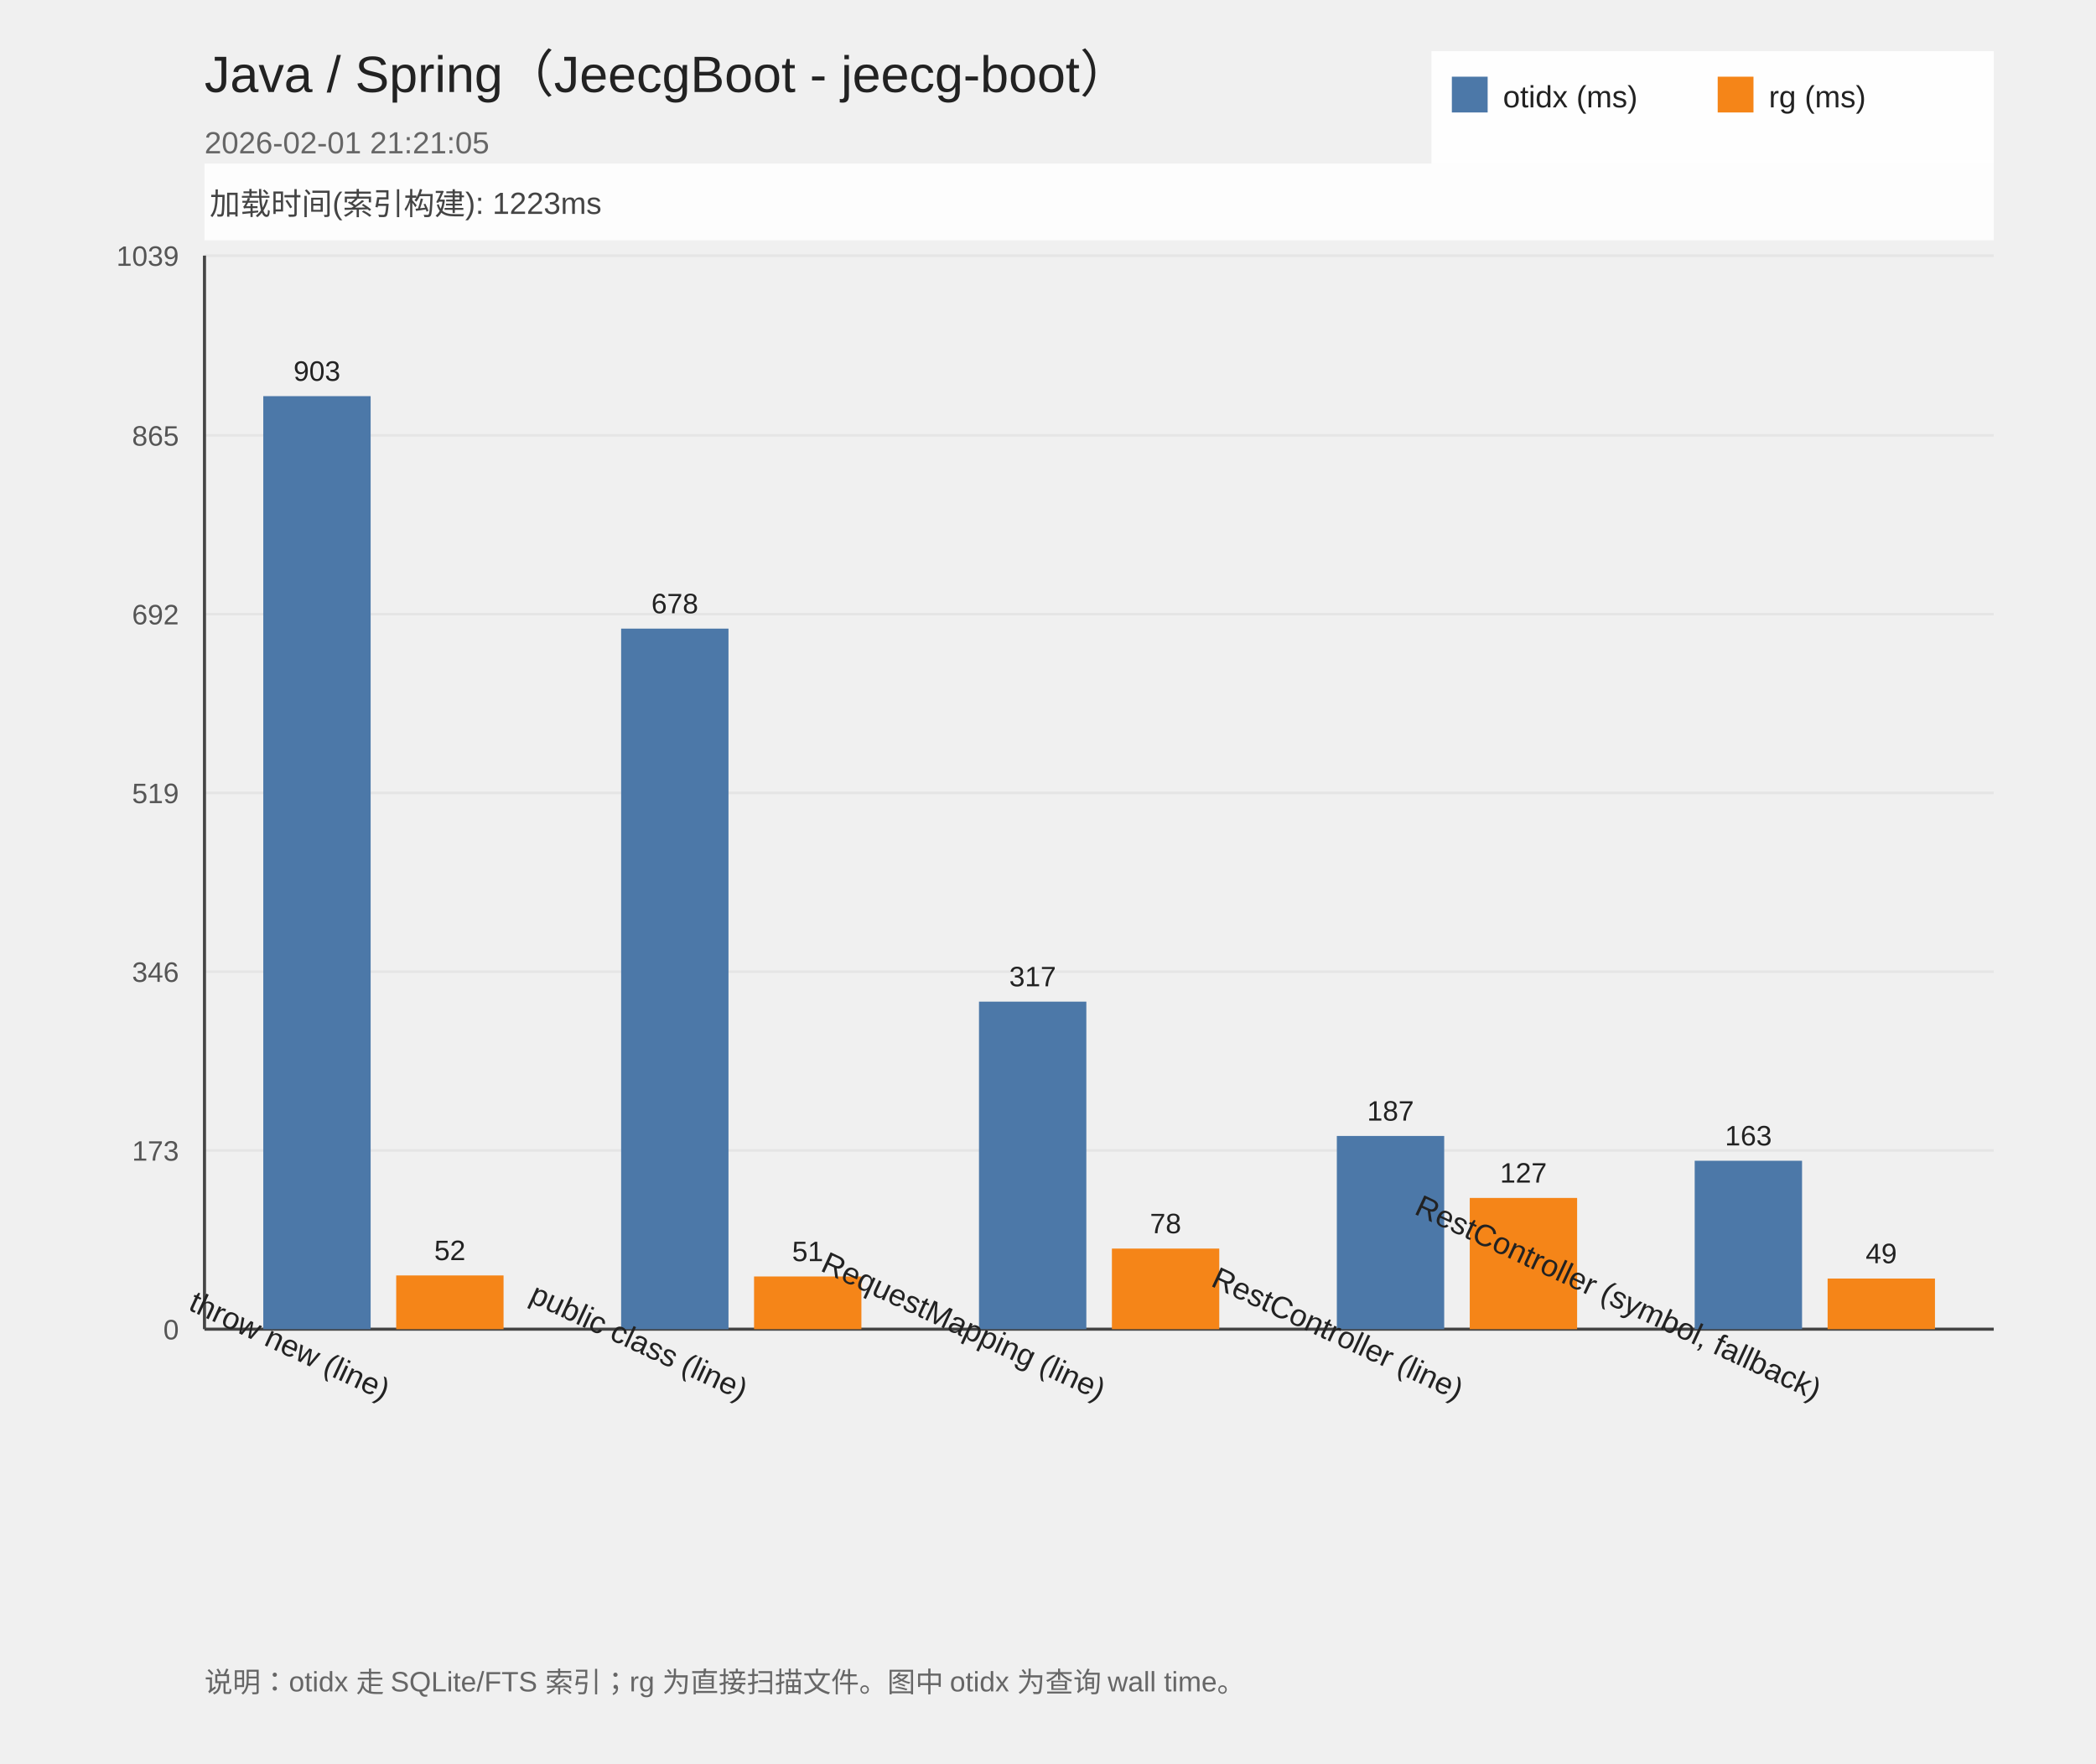
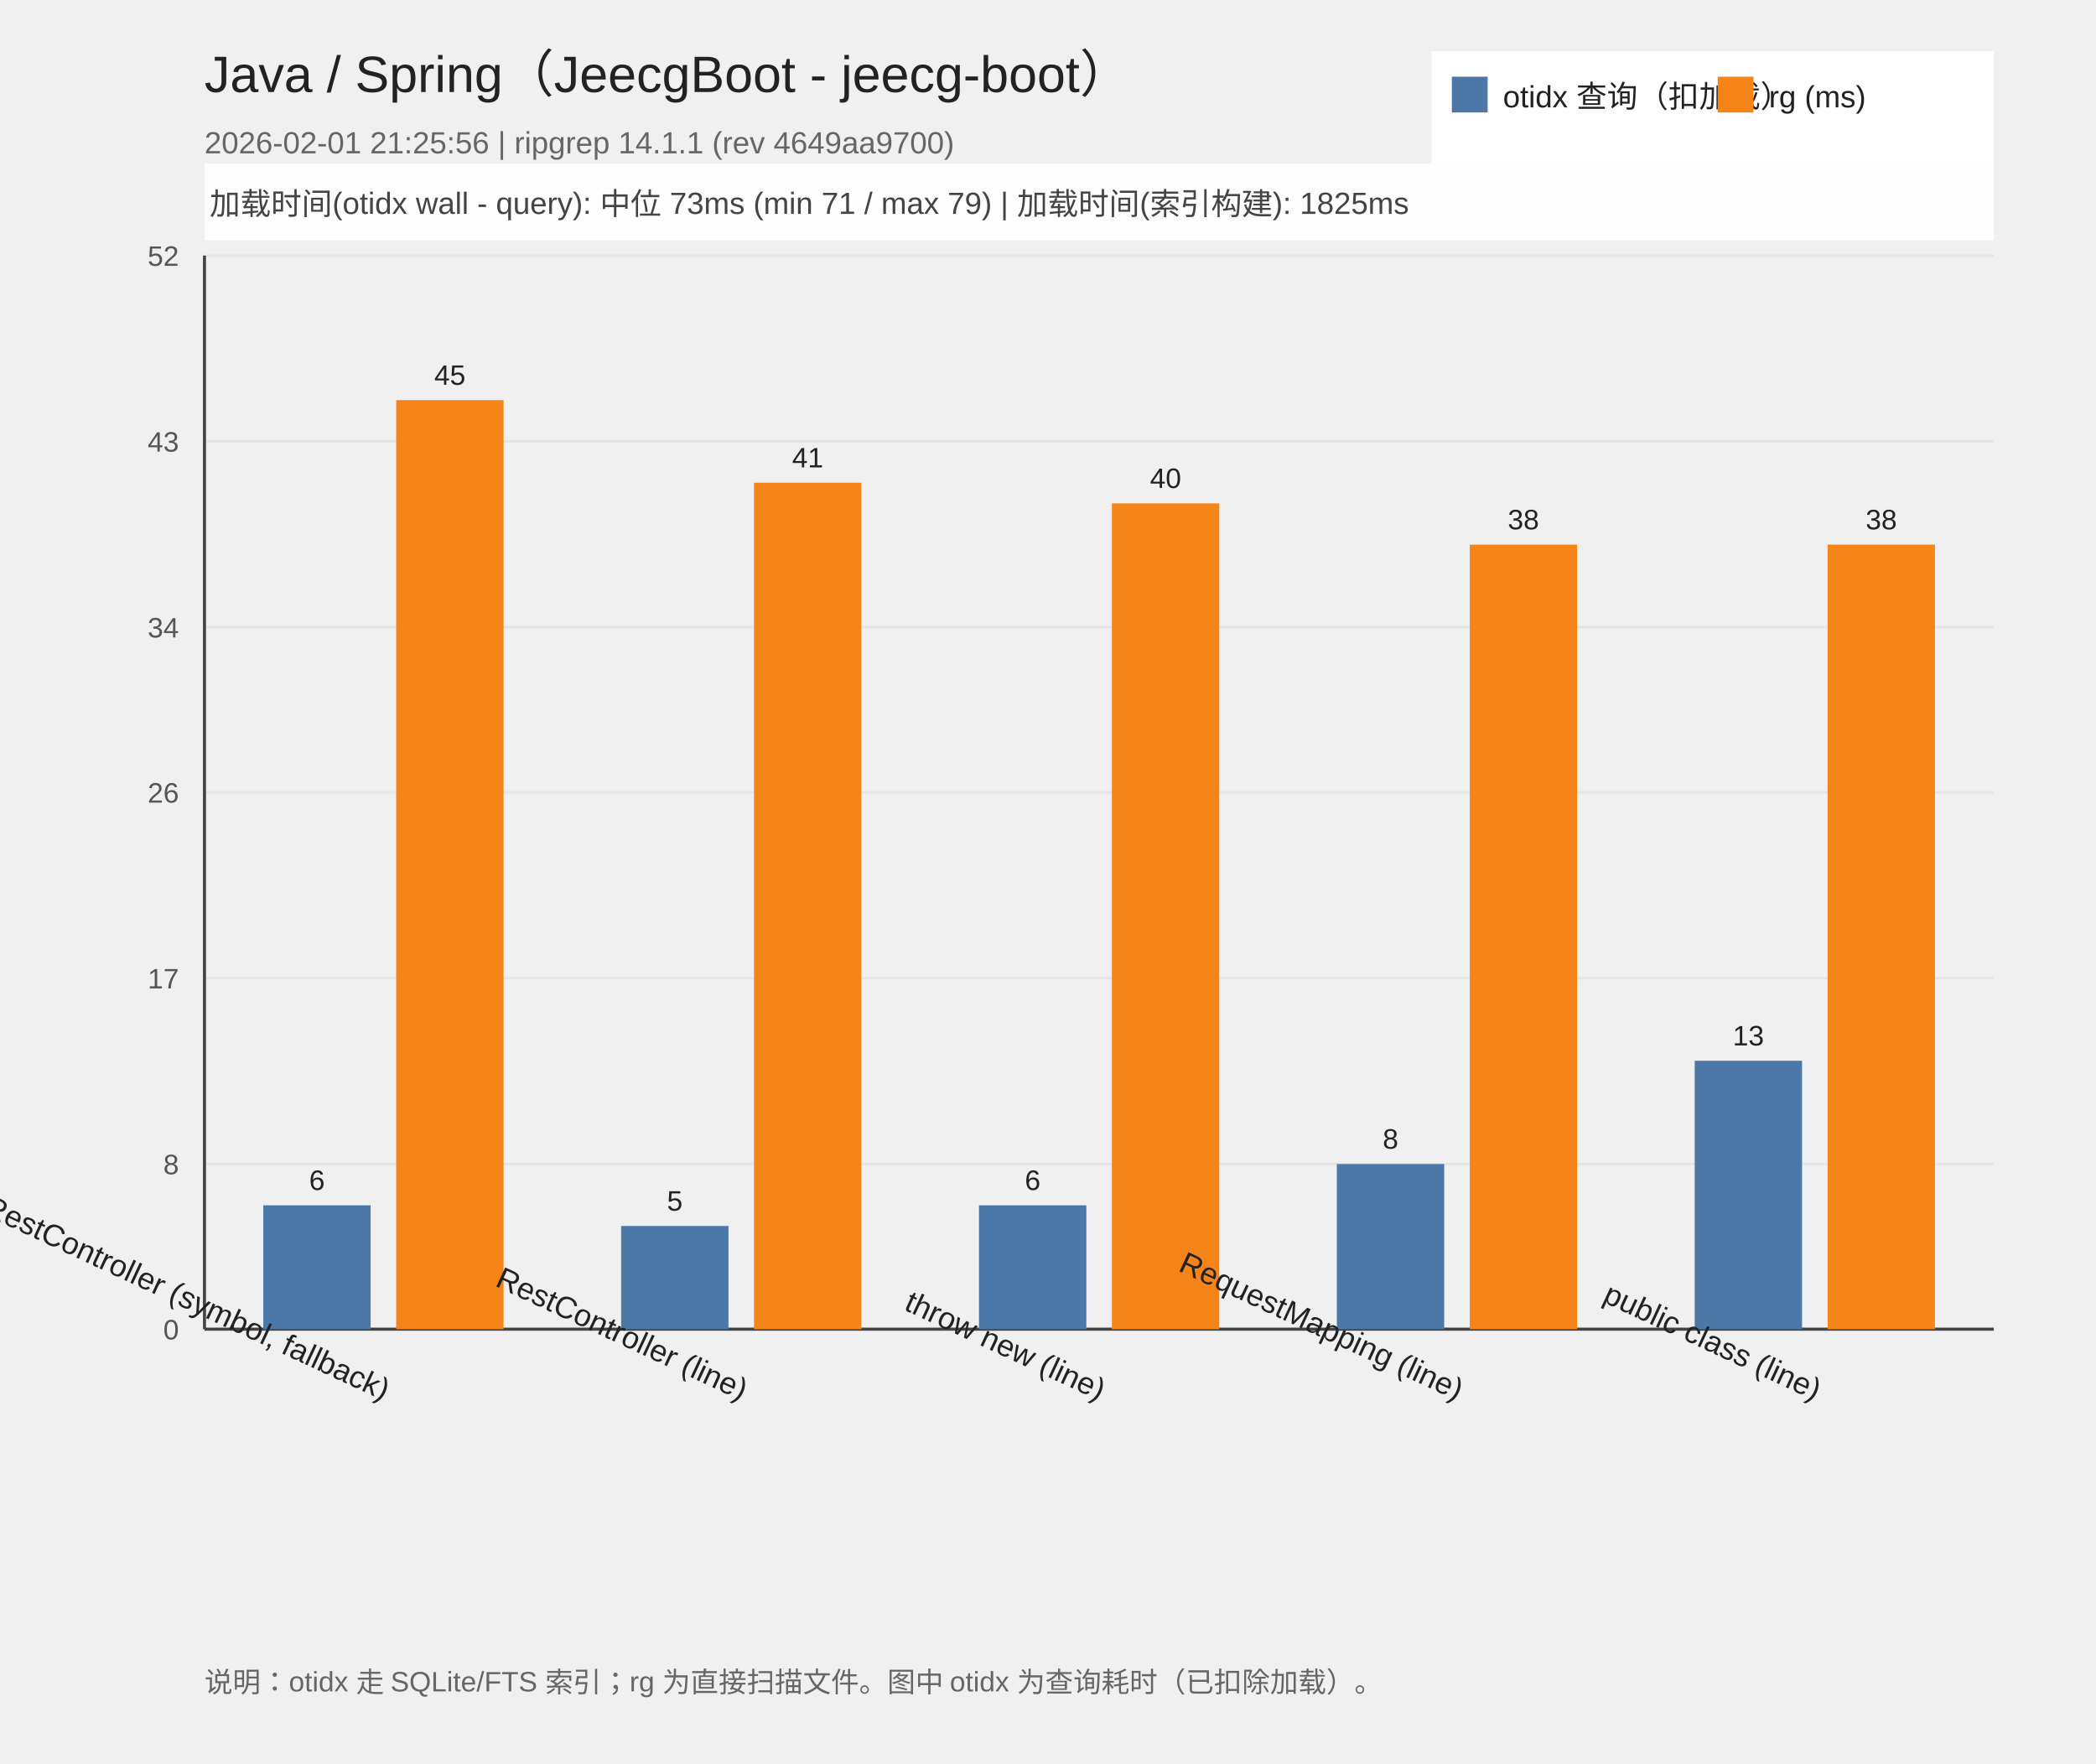
<svg xmlns="http://www.w3.org/2000/svg" width="820" height="690" viewBox="0 0 820 690">
  <style>text{font-family:Segoe UI, Microsoft YaHei, Arial, sans-serif;}</style>
  <text x="80" y="36" font-size="20" fill="#222">Java / Spring（JeecgBoot - jeecg-boot）</text>
-   <text x="80" y="60" font-size="12" fill="#666">2026-02-01 21:21:05</text>
+   <text x="80" y="60" font-size="12" fill="#666">2026-02-01 21:25:56 | ripgrep 14.1.1 (rev 4649aa9700)</text>
  <rect x="560" y="20" width="220" height="44" fill="white" opacity="0.9" />
  <rect x="568" y="30" width="14" height="14" fill="#4C78A8" />
-   <text x="588" y="42" font-size="12" fill="#222">otidx (ms)</text>
+   <text x="588" y="42" font-size="12" fill="#222">otidx 查询（扣加载）</text>
  <rect x="672" y="30" width="14" height="14" fill="#F58518" />
  <text x="692" y="42" font-size="12" fill="#222">rg (ms)</text>
  <rect x="80" y="64" width="700" height="30" fill="white" opacity="0.85" />
-   <text x="82" y="84" font-size="12" fill="#444">加载时间(索引构建): 1223ms</text>
+   <text x="82" y="84" font-size="12" fill="#444">加载时间(otidx wall - query): 中位 73ms (min 71 / max 79) | 加载时间(索引构建): 1825ms</text>
  <line x1="80" y1="520.00" x2="780" y2="520.00" stroke="#e5e5e5" stroke-width="1" />
  <text x="70" y="524.00" font-size="11" text-anchor="end" fill="#555">0</text>
-   <line x1="80" y1="450.07" x2="780" y2="450.07" stroke="#e5e5e5" stroke-width="1" />
-   <text x="70" y="454.07" font-size="11" text-anchor="end" fill="#555">173</text>
-   <line x1="80" y1="380.13" x2="780" y2="380.13" stroke="#e5e5e5" stroke-width="1" />
-   <text x="70" y="384.13" font-size="11" text-anchor="end" fill="#555">346</text>
-   <line x1="80" y1="310.20" x2="780" y2="310.20" stroke="#e5e5e5" stroke-width="1" />
-   <text x="70" y="314.20" font-size="11" text-anchor="end" fill="#555">519</text>
-   <line x1="80" y1="240.27" x2="780" y2="240.27" stroke="#e5e5e5" stroke-width="1" />
-   <text x="70" y="244.27" font-size="11" text-anchor="end" fill="#555">692</text>
-   <line x1="80" y1="170.34" x2="780" y2="170.34" stroke="#e5e5e5" stroke-width="1" />
-   <text x="70" y="174.34" font-size="11" text-anchor="end" fill="#555">865</text>
+   <line x1="80" y1="455.38" x2="780" y2="455.38" stroke="#e5e5e5" stroke-width="1" />
+   <text x="70" y="459.38" font-size="11" text-anchor="end" fill="#555">8</text>
+   <line x1="80" y1="382.69" x2="780" y2="382.69" stroke="#e5e5e5" stroke-width="1" />
+   <text x="70" y="386.69" font-size="11" text-anchor="end" fill="#555">17</text>
+   <line x1="80" y1="310.00" x2="780" y2="310.00" stroke="#e5e5e5" stroke-width="1" />
+   <text x="70" y="314.00" font-size="11" text-anchor="end" fill="#555">26</text>
+   <line x1="80" y1="245.38" x2="780" y2="245.38" stroke="#e5e5e5" stroke-width="1" />
+   <text x="70" y="249.38" font-size="11" text-anchor="end" fill="#555">34</text>
+   <line x1="80" y1="172.69" x2="780" y2="172.69" stroke="#e5e5e5" stroke-width="1" />
+   <text x="70" y="176.69" font-size="11" text-anchor="end" fill="#555">43</text>
  <line x1="80" y1="100.00" x2="780" y2="100.00" stroke="#e5e5e5" stroke-width="1" />
-   <text x="70" y="104.00" font-size="11" text-anchor="end" fill="#555">1039</text>
+   <text x="70" y="104.00" font-size="11" text-anchor="end" fill="#555">52</text>
  <line x1="80" y1="520" x2="780" y2="520" stroke="#444" stroke-width="1.2" />
  <line x1="80" y1="100" x2="80" y2="520" stroke="#444" stroke-width="1.2" />
-   <rect x="103.00" y="154.98" width="42" height="365.02" fill="#4C78A8" />
-   <rect x="155.00" y="498.98" width="42" height="21.02" fill="#F58518" />
-   <text x="124.00" y="148.98" font-size="11" text-anchor="middle" fill="#222">903</text>
-   <text x="176.00" y="492.98" font-size="11" text-anchor="middle" fill="#222">52</text>
-   <text x="150.00" y="548.00" font-size="12" text-anchor="end" fill="#222" transform="rotate(25 150.00 548.00)">throw new (line)</text>
-   <rect x="243.00" y="245.93" width="42" height="274.07" fill="#4C78A8" />
-   <rect x="295.00" y="499.38" width="42" height="20.62" fill="#F58518" />
-   <text x="264.00" y="239.93" font-size="11" text-anchor="middle" fill="#222">678</text>
-   <text x="316.00" y="493.38" font-size="11" text-anchor="middle" fill="#222">51</text>
-   <text x="290.00" y="548.00" font-size="12" text-anchor="end" fill="#222" transform="rotate(25 290.00 548.00)">public class (line)</text>
-   <rect x="383.00" y="391.86" width="42" height="128.14" fill="#4C78A8" />
-   <rect x="435.00" y="488.47" width="42" height="31.53" fill="#F58518" />
-   <text x="404.00" y="385.86" font-size="11" text-anchor="middle" fill="#222">317</text>
-   <text x="456.00" y="482.47" font-size="11" text-anchor="middle" fill="#222">78</text>
-   <text x="430.00" y="548.00" font-size="12" text-anchor="end" fill="#222" transform="rotate(25 430.00 548.00)">RequestMapping (line)</text>
-   <rect x="523.00" y="444.41" width="42" height="75.59" fill="#4C78A8" />
-   <rect x="575.00" y="468.66" width="42" height="51.34" fill="#F58518" />
-   <text x="544.00" y="438.41" font-size="11" text-anchor="middle" fill="#222">187</text>
-   <text x="596.00" y="462.66" font-size="11" text-anchor="middle" fill="#222">127</text>
-   <text x="570.00" y="548.00" font-size="12" text-anchor="end" fill="#222" transform="rotate(25 570.00 548.00)">RestController (line)</text>
-   <rect x="663.00" y="454.11" width="42" height="65.89" fill="#4C78A8" />
-   <rect x="715.00" y="500.19" width="42" height="19.81" fill="#F58518" />
-   <text x="684.00" y="448.11" font-size="11" text-anchor="middle" fill="#222">163</text>
-   <text x="736.00" y="494.19" font-size="11" text-anchor="middle" fill="#222">49</text>
-   <text x="710.00" y="548.00" font-size="12" text-anchor="end" fill="#222" transform="rotate(25 710.00 548.00)">RestController (symbol, fallback)</text>
-   <text x="80" y="662" font-size="11" fill="#666">说明：otidx 走 SQLite/FTS 索引；rg 为直接扫描文件。图中 otidx 为查询 wall time。</text>
+   <rect x="103.00" y="471.54" width="42" height="48.46" fill="#4C78A8" />
+   <rect x="155.00" y="156.54" width="42" height="363.46" fill="#F58518" />
+   <text x="124.00" y="465.54" font-size="11" text-anchor="middle" fill="#222">6</text>
+   <text x="176.00" y="150.54" font-size="11" text-anchor="middle" fill="#222">45</text>
+   <text x="150.00" y="548.00" font-size="12" text-anchor="end" fill="#222" transform="rotate(25 150.00 548.00)">RestController (symbol, fallback)</text>
+   <rect x="243.00" y="479.62" width="42" height="40.38" fill="#4C78A8" />
+   <rect x="295.00" y="188.85" width="42" height="331.15" fill="#F58518" />
+   <text x="264.00" y="473.62" font-size="11" text-anchor="middle" fill="#222">5</text>
+   <text x="316.00" y="182.85" font-size="11" text-anchor="middle" fill="#222">41</text>
+   <text x="290.00" y="548.00" font-size="12" text-anchor="end" fill="#222" transform="rotate(25 290.00 548.00)">RestController (line)</text>
+   <rect x="383.00" y="471.54" width="42" height="48.46" fill="#4C78A8" />
+   <rect x="435.00" y="196.92" width="42" height="323.08" fill="#F58518" />
+   <text x="404.00" y="465.54" font-size="11" text-anchor="middle" fill="#222">6</text>
+   <text x="456.00" y="190.92" font-size="11" text-anchor="middle" fill="#222">40</text>
+   <text x="430.00" y="548.00" font-size="12" text-anchor="end" fill="#222" transform="rotate(25 430.00 548.00)">throw new (line)</text>
+   <rect x="523.00" y="455.38" width="42" height="64.62" fill="#4C78A8" />
+   <rect x="575.00" y="213.08" width="42" height="306.92" fill="#F58518" />
+   <text x="544.00" y="449.38" font-size="11" text-anchor="middle" fill="#222">8</text>
+   <text x="596.00" y="207.08" font-size="11" text-anchor="middle" fill="#222">38</text>
+   <text x="570.00" y="548.00" font-size="12" text-anchor="end" fill="#222" transform="rotate(25 570.00 548.00)">RequestMapping (line)</text>
+   <rect x="663.00" y="415.00" width="42" height="105.00" fill="#4C78A8" />
+   <rect x="715.00" y="213.08" width="42" height="306.92" fill="#F58518" />
+   <text x="684.00" y="409.00" font-size="11" text-anchor="middle" fill="#222">13</text>
+   <text x="736.00" y="207.08" font-size="11" text-anchor="middle" fill="#222">38</text>
+   <text x="710.00" y="548.00" font-size="12" text-anchor="end" fill="#222" transform="rotate(25 710.00 548.00)">public class (line)</text>
+   <text x="80" y="662" font-size="11" fill="#666">说明：otidx 走 SQLite/FTS 索引；rg 为直接扫描文件。图中 otidx 为查询耗时（已扣除加载）。</text>
</svg>
